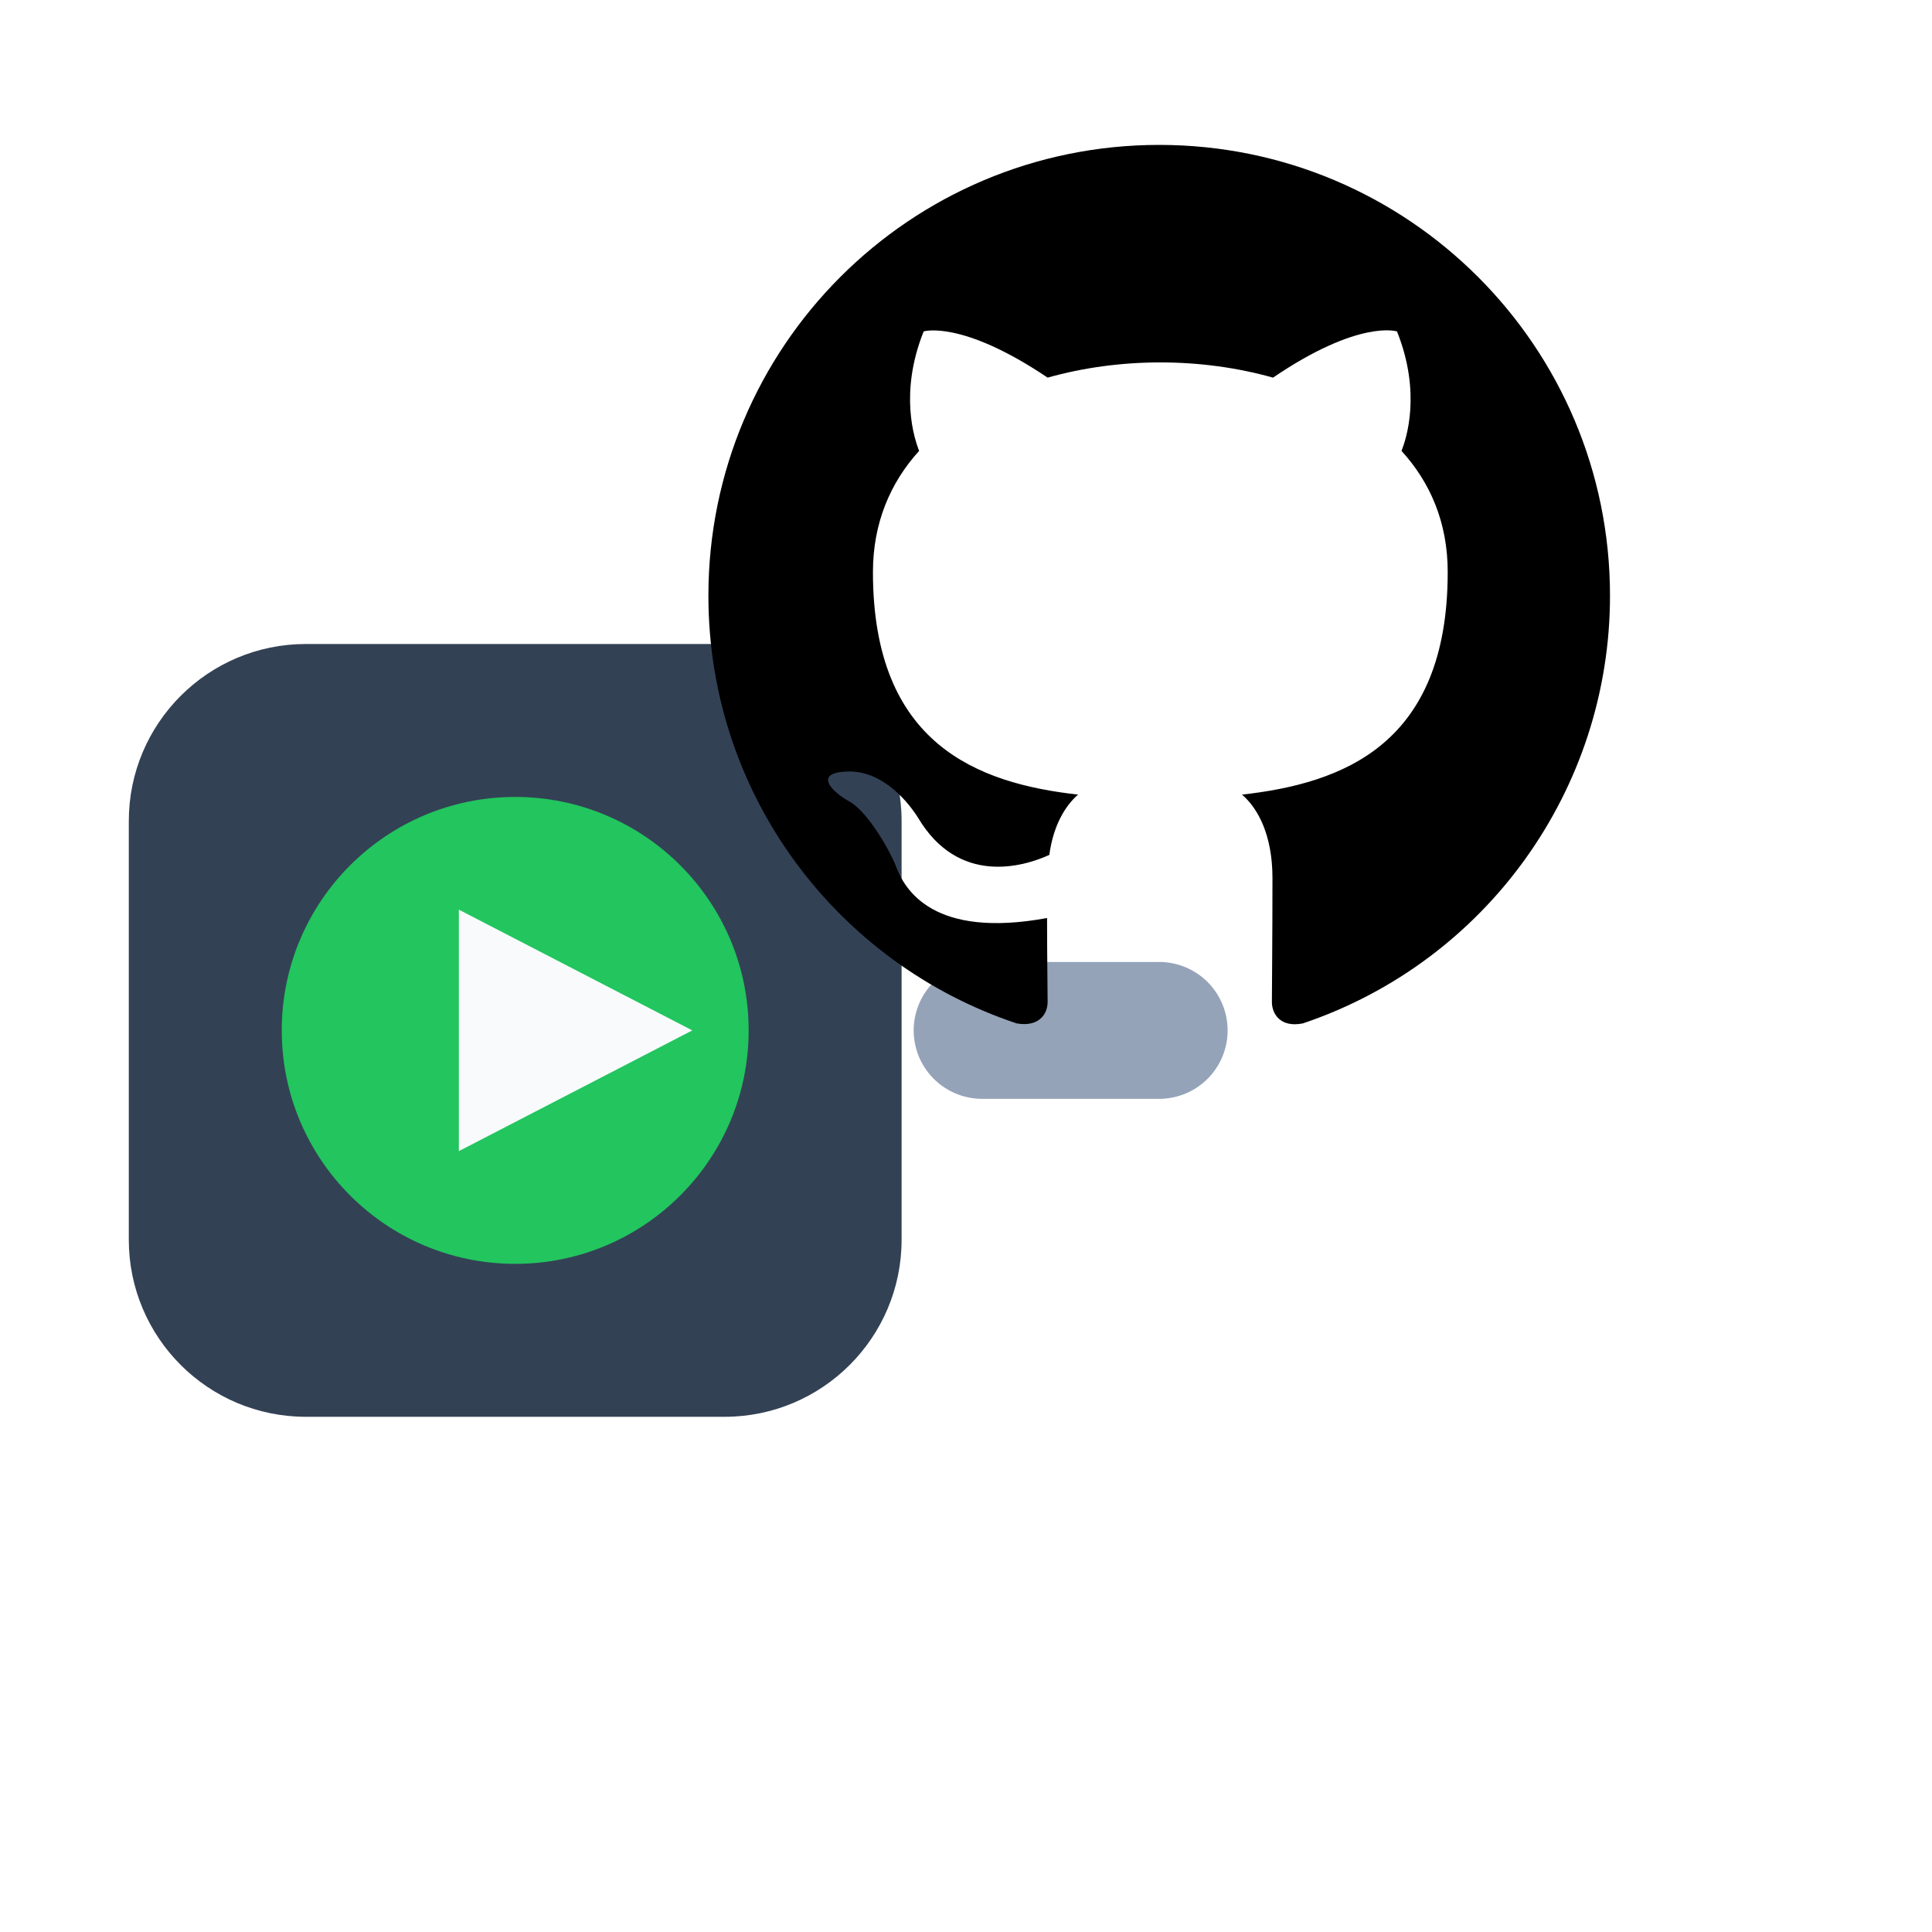
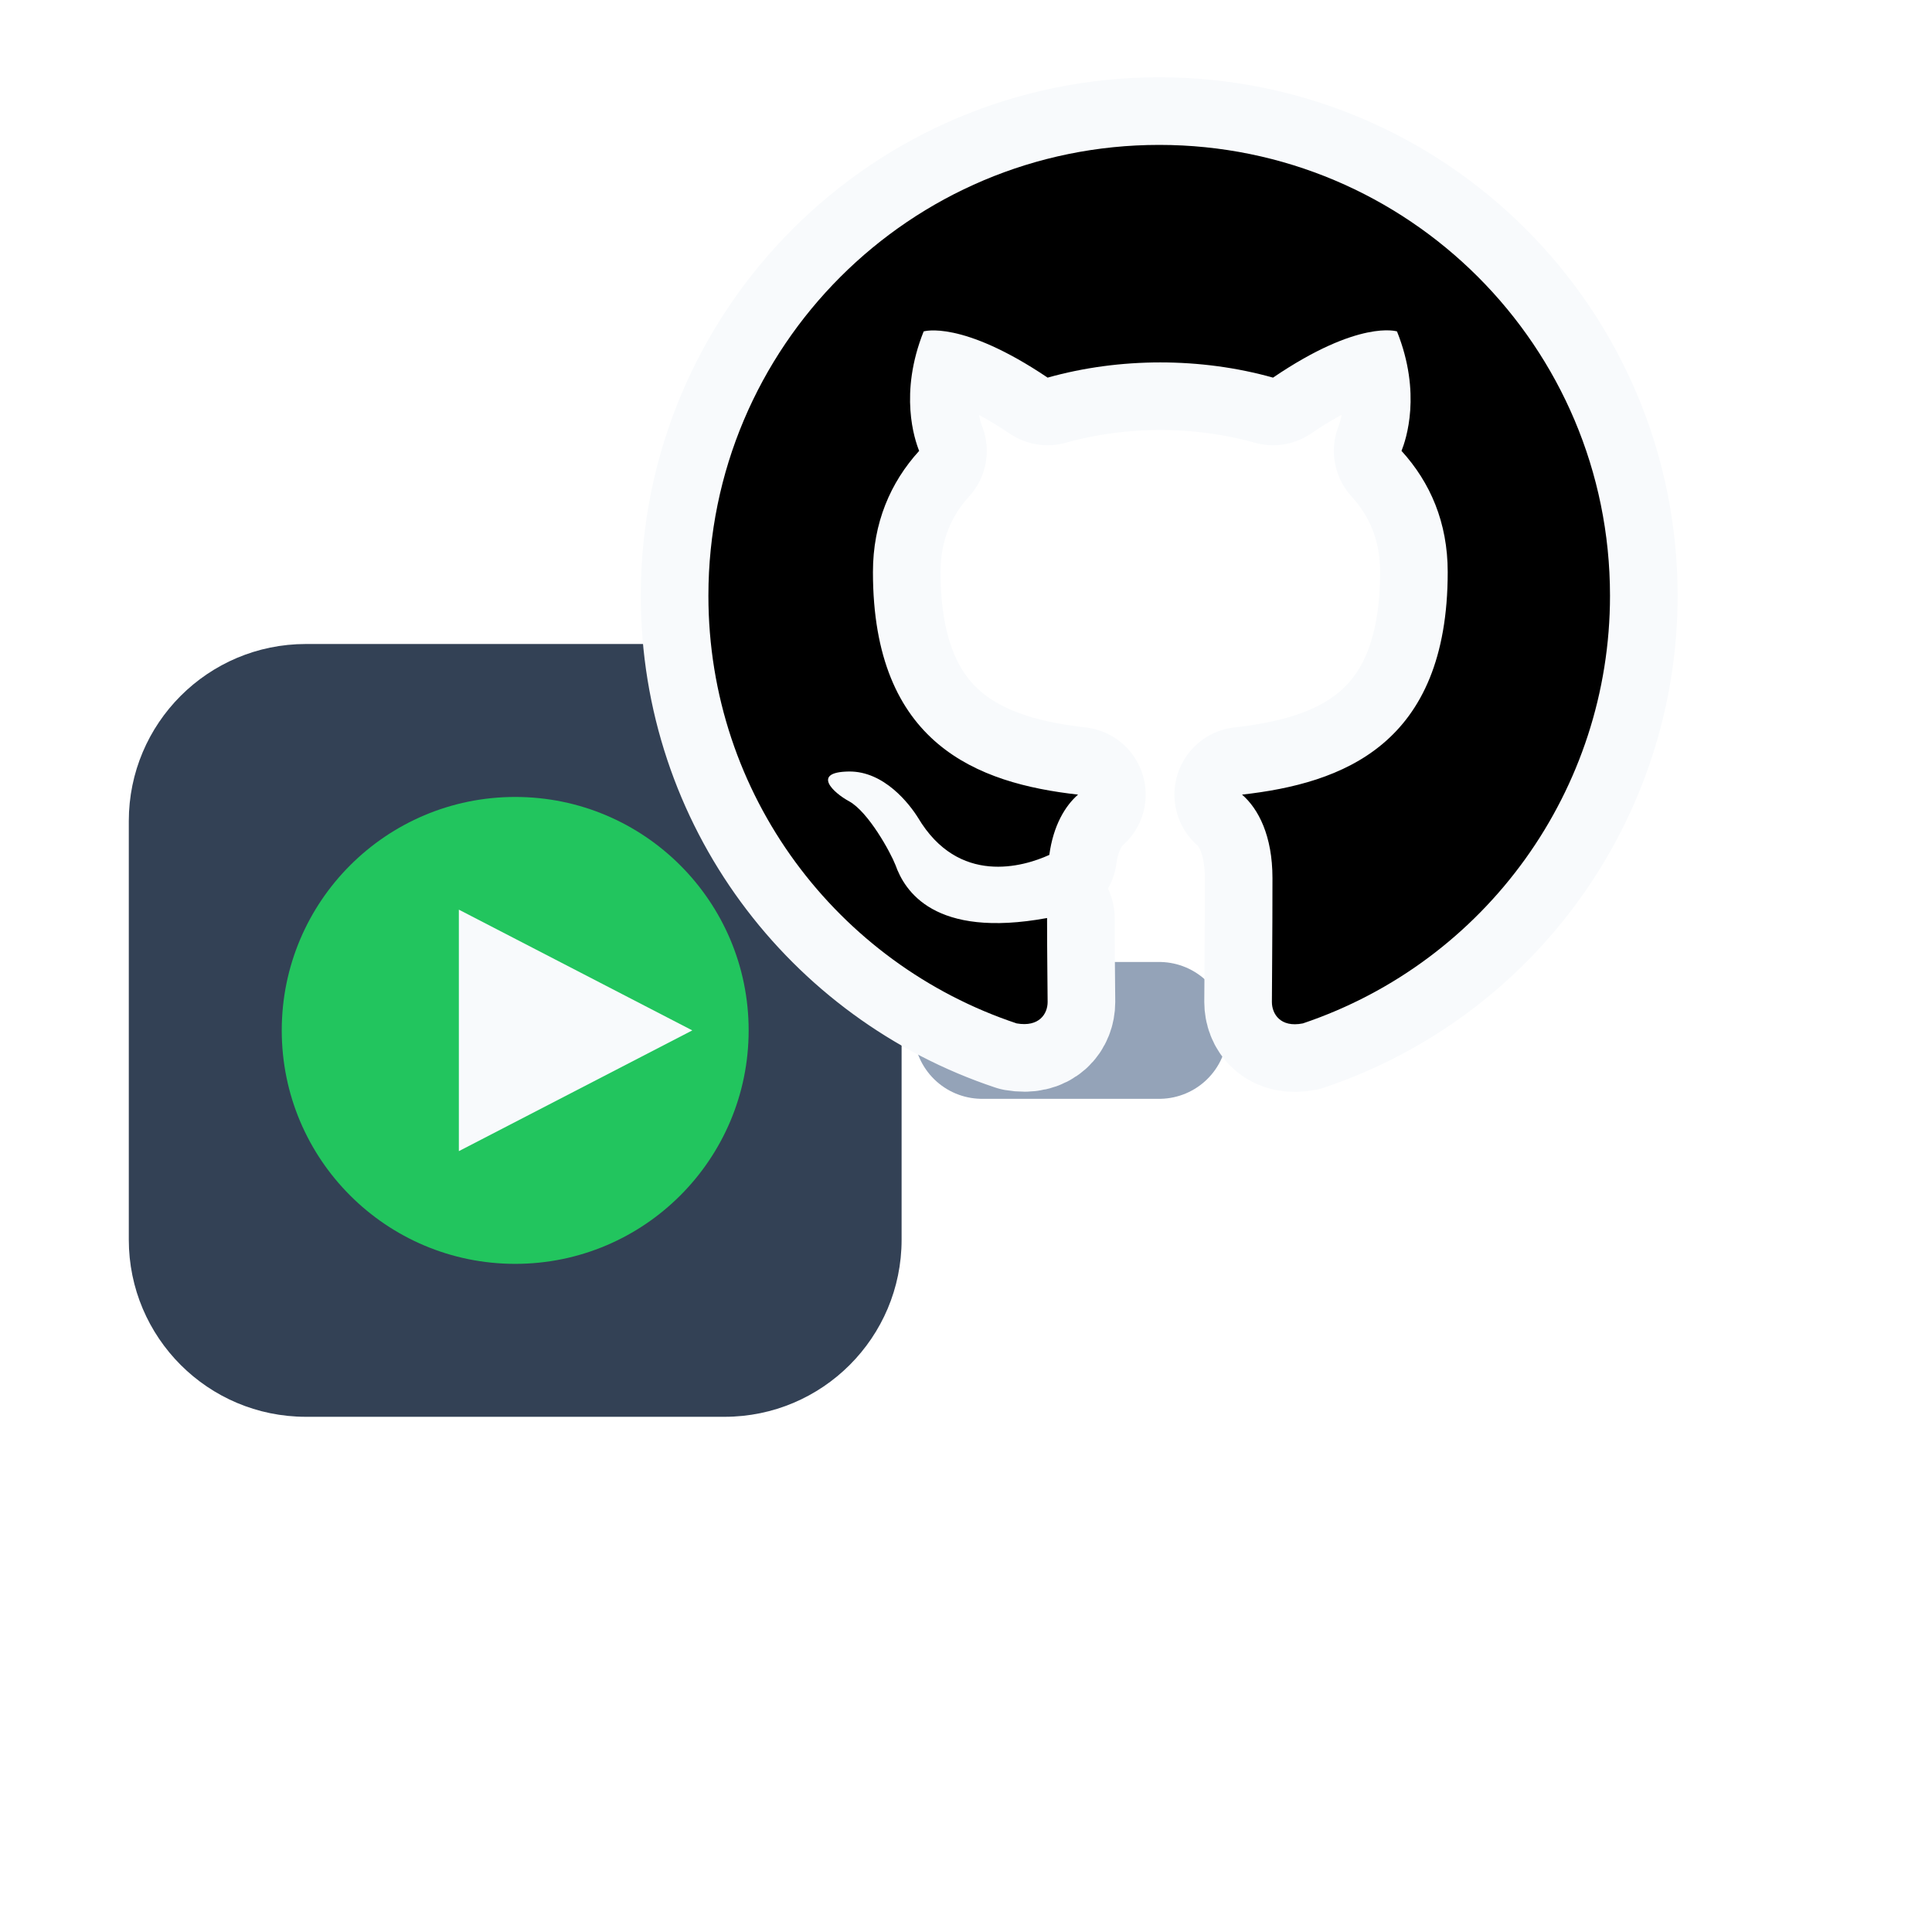
<svg xmlns="http://www.w3.org/2000/svg" viewBox="0 0 24 24" width="24" height="24">
  <g transform="translate(1.2 6.2)">
    <g transform="translate(-1.8 -2.6)">
      <rect x="2.2" y="4.4" width="9.6" height="9.6" rx="2.2" fill="#334155" />
      <circle cx="7" cy="9.2" r="2.9" fill="#22c55e" />
      <path d="M6.3 7.7 9.2 9.2l-2.9 1.5Z" fill="#f8fafc" />
      <path d="M12.8 9.2h2.2" stroke="#94a3b8" stroke-width="1.7" stroke-linecap="round" />
    </g>
  </g>
  <g transform="translate(8.8 1.8)">
-     <path d="M8 0C3.58 0 0 3.58 0 8c0 3.54 2.29 6.53 5.47 7.59.4.07.55-.17.55-.38 0-.19-.01-.82-.01-1.49-2.01.37-2.53-.49-2.69-.94-.09-.23-.48-.94-.82-1.13-.28-.15-.68-.52-.01-.53.63-.01 1.08.58 1.23.82.72 1.21 1.87.87 2.33.66.07-.52.28-.87.51-1.07-1.78-.2-3.64-.89-3.64-3.95 0-.87.31-1.59.82-2.15-.08-.2-.36-1.02.08-2.12 0 0 .67-.21 2.2.82.64-.18 1.32-.27 2-.27s1.36.09 2 .27c1.53-1.04 2.2-.82 2.2-.82.44 1.1.16 1.92.08 2.12.51.56.82 1.27.82 2.15 0 3.07-1.87 3.75-3.65 3.95.29.25.54.73.54 1.48 0 1.07-.01 1.93-.01 2.2 0 .21.15.46.55.38A8.01 8.01 0 0 0 16 8c0-4.42-3.58-8-8-8" transform="scale(0.7)" fill="#000" />
+     <path d="M8 0C3.58 0 0 3.58 0 8c0 3.54 2.29 6.53 5.47 7.59.4.07.55-.17.55-.38 0-.19-.01-.82-.01-1.49-2.01.37-2.53-.49-2.69-.94-.09-.23-.48-.94-.82-1.13-.28-.15-.68-.52-.01-.53.63-.01 1.08.58 1.23.82.72 1.21 1.87.87 2.33.66.07-.52.28-.87.51-1.07-1.78-.2-3.64-.89-3.64-3.95 0-.87.31-1.59.82-2.15-.08-.2-.36-1.02.08-2.12 0 0 .67-.21 2.2.82.64-.18 1.32-.27 2-.27s1.36.09 2 .27c1.53-1.04 2.2-.82 2.2-.82.44 1.1.16 1.92.08 2.12.51.56.82 1.27.82 2.15 0 3.07-1.87 3.75-3.65 3.95.29.25.54.73.54 1.48 0 1.07-.01 1.93-.01 2.2 0 .21.15.46.55.38A8.01 8.01 0 0 0 16 8c0-4.42-3.58-8-8-8" transform="scale(0.7)" fill="#000" stroke="#f8fafc" stroke-width="2.4" stroke-linejoin="round" paint-order="stroke fill" />
  </g>
</svg>
